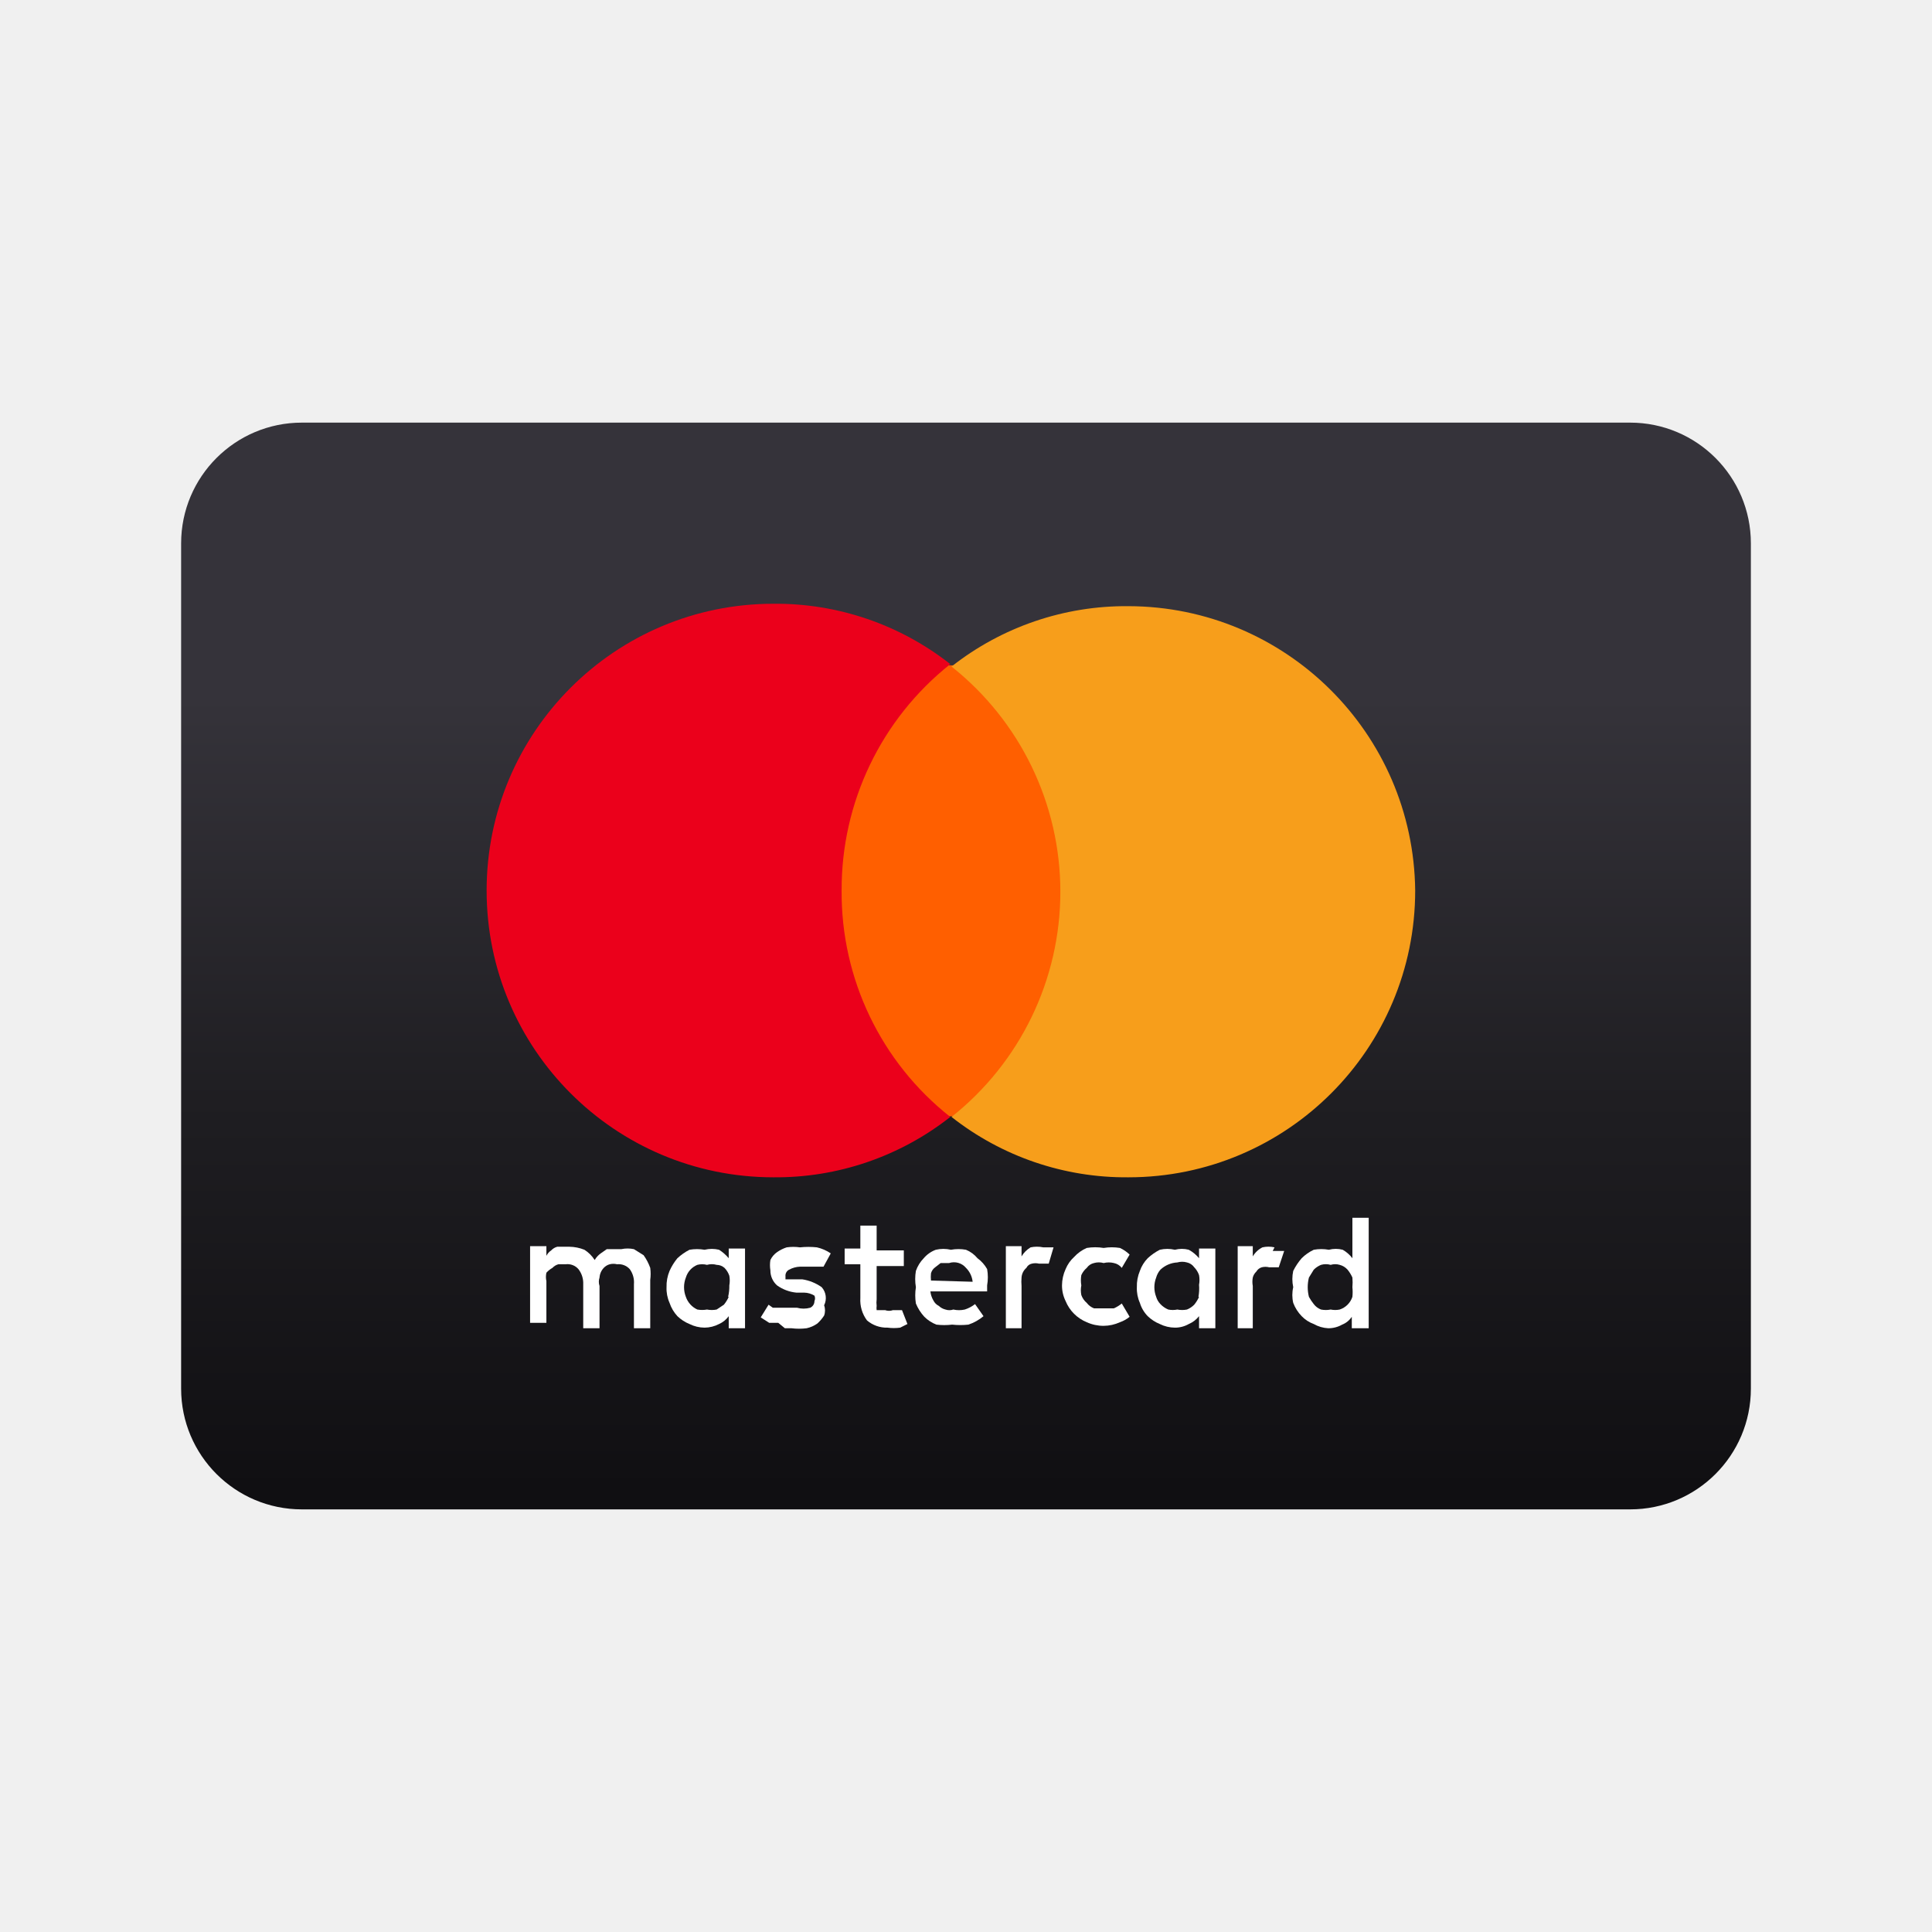
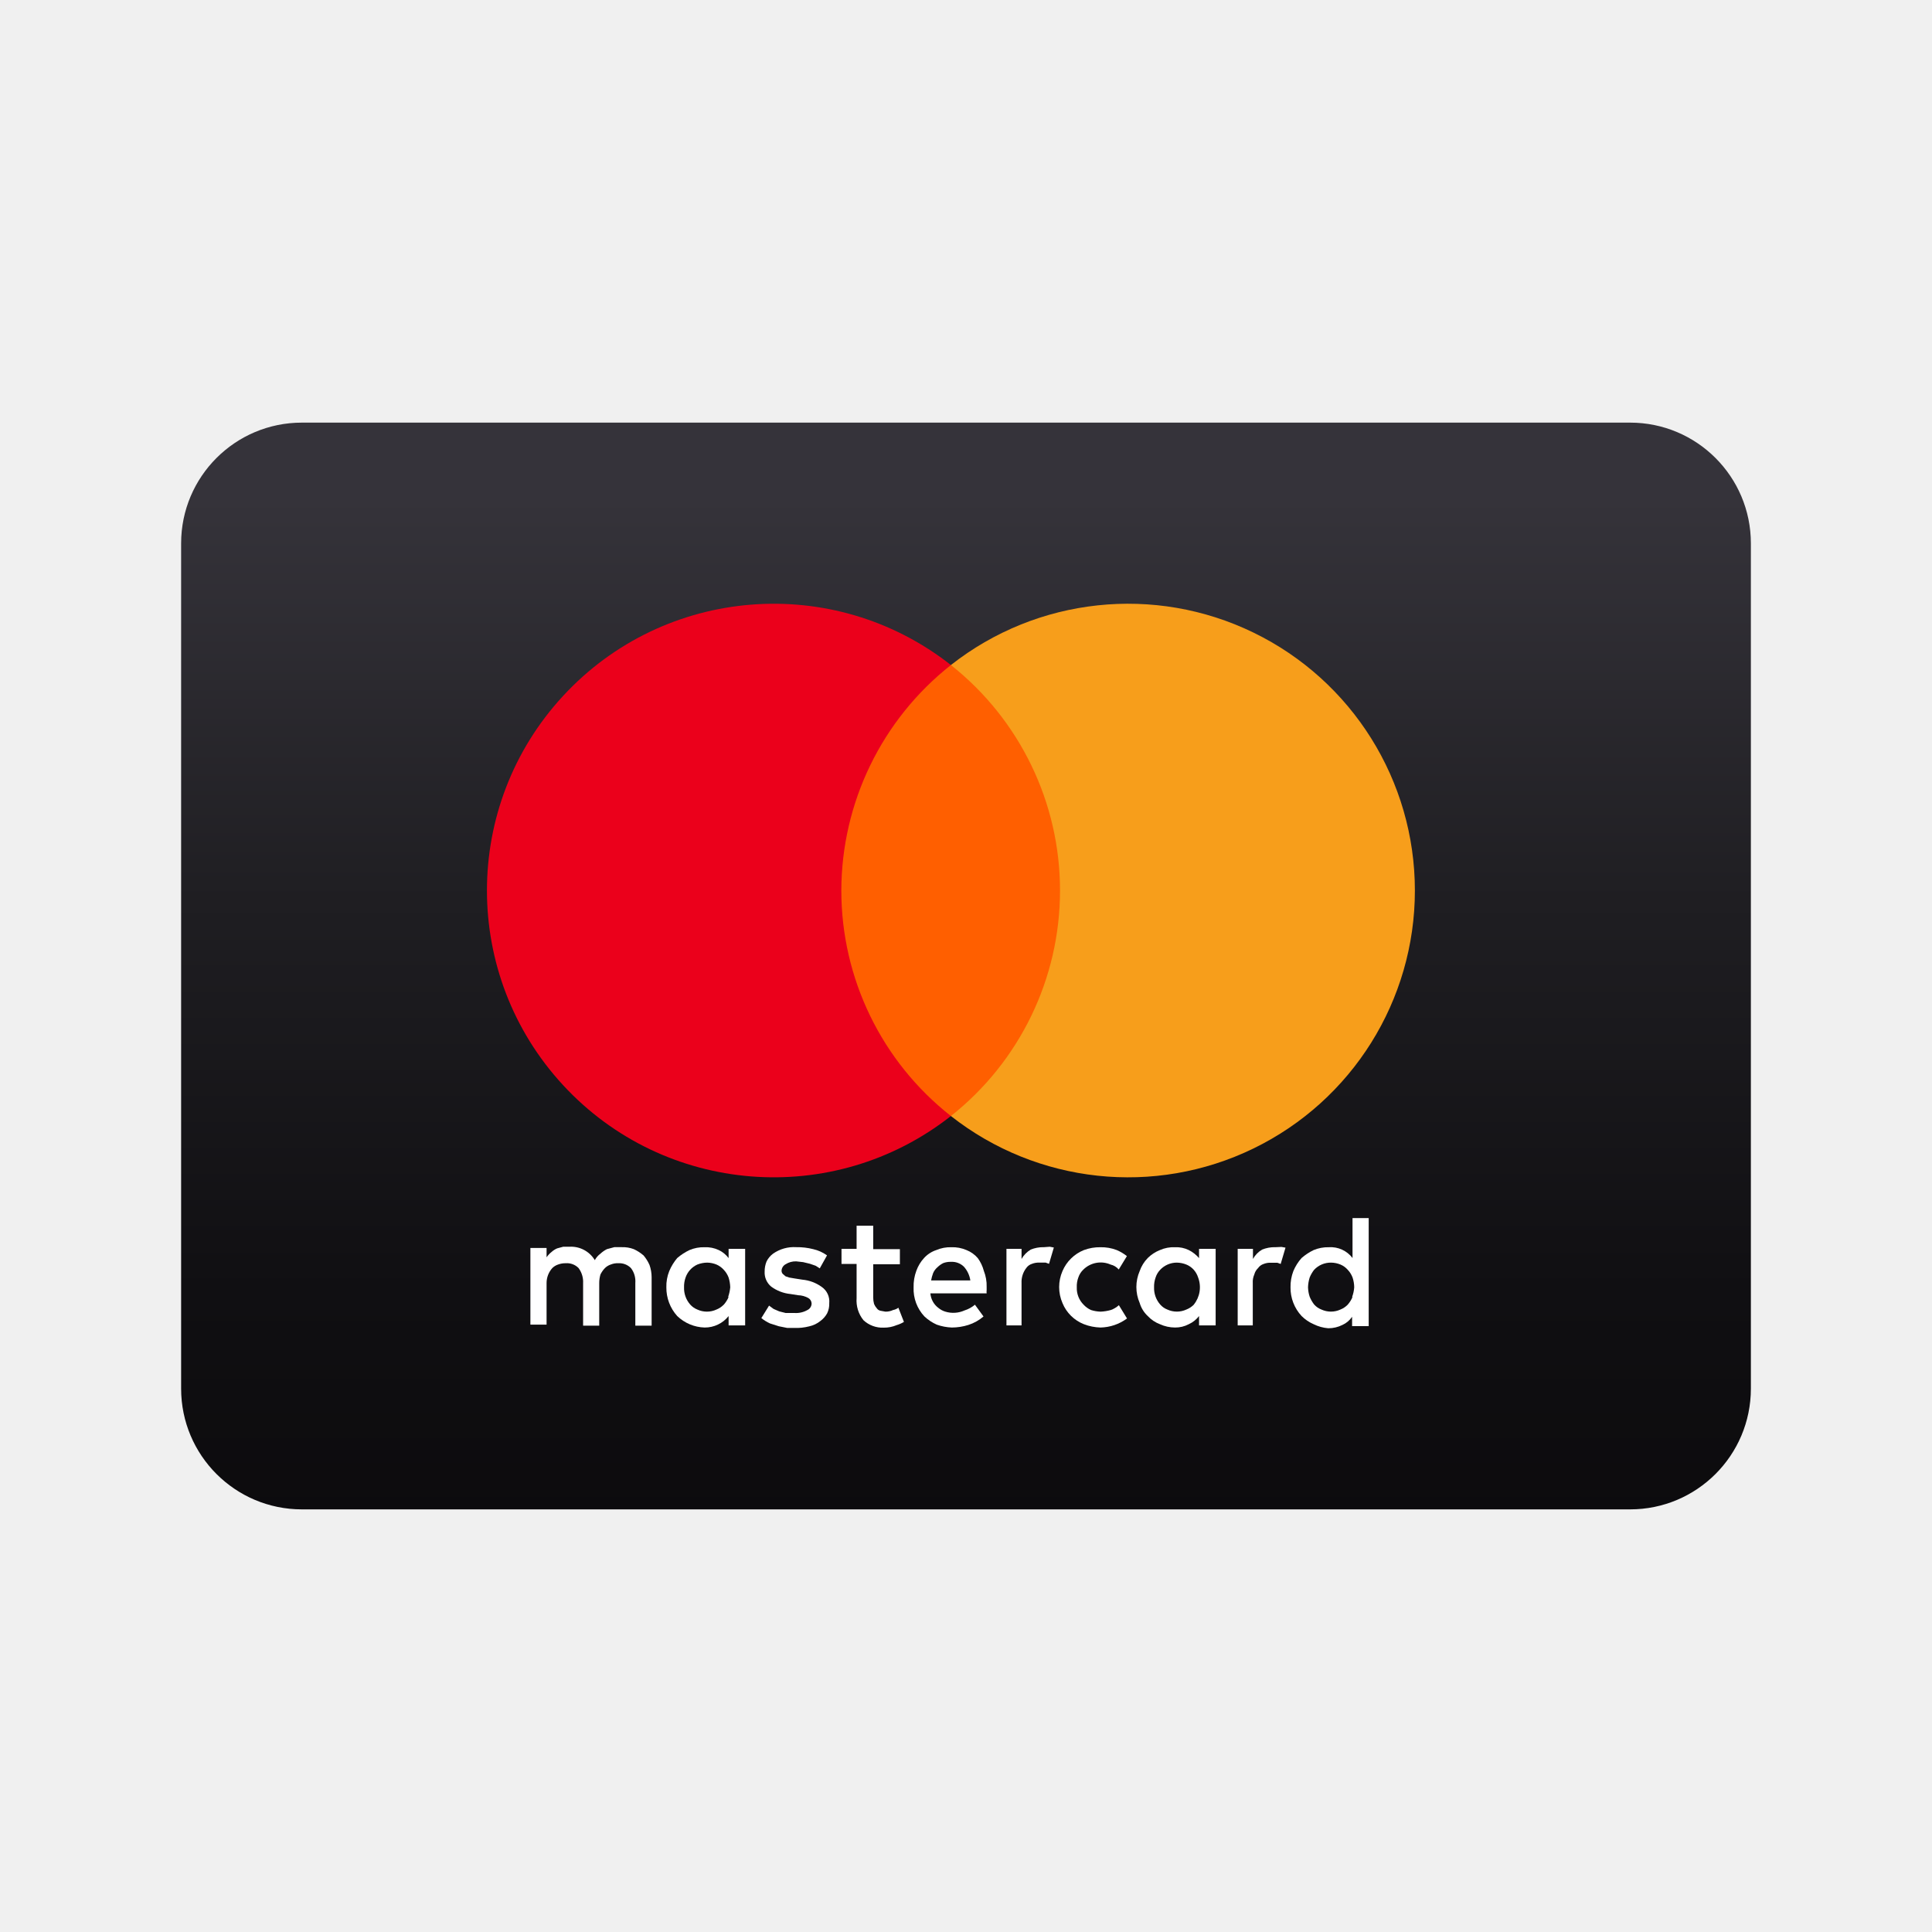
<svg xmlns="http://www.w3.org/2000/svg" viewBox="0 0 32 32">
+   <g id="Square"> </g>
+   <path fill="url(#a)" d="M3 9a2 2 0 0 1 2-2h22a2 2 0 0 1 2 2v14a2 2 0 0 1-2 2H5a2 2 0 0 1-2-2V9Z" />
+   <path fill="#fff" d="M10.658 20.793a.67.67 0 0 0-.16-.103.514.514 0 0 0-.203-.033h-.12l-.123.033a.46.46 0 0 0-.107.075.32.32 0 0 0-.093.107.46.46 0 0 0-.422-.222h-.102l-.1.027a.327.327 0 0 0-.093.06.388.388 0 0 0-.082.088v-.155h-.268v1.27h.268v-.69a.37.37 0 0 1 .095-.247.25.25 0 0 1 .1-.06.34.34 0 0 1 .122-.02.27.27 0 0 1 .213.08c.053.072.08.16.075.25v.704h.267v-.707c0-.047.007-.094.02-.14a.414.414 0 0 1 .075-.107.25.25 0 0 1 .1-.06.295.295 0 0 1 .123-.02.27.27 0 0 1 .207.08c.055.07.08.16.073.25v.704h.27v-.802a.616.616 0 0 0-.035-.203.662.662 0 0 0-.1-.16Z" />
+   <path fill="#fff" fill-rule="evenodd" d="M11.905 20.705c.064.03.12.076.163.133v-.153h.274v1.268h-.274v-.155a.501.501 0 0 1-.398.19.683.683 0 0 1-.453-.19.7.7 0 0 1-.18-.475.67.67 0 0 1 .048-.27.834.834 0 0 1 .132-.216.911.911 0 0 1 .203-.132.598.598 0 0 1 .25-.047.499.499 0 0 1 .235.047Zm.083.905a.479.479 0 0 0 .08-.127h-.008a.691.691 0 0 0 .035-.16.598.598 0 0 0-.027-.163.38.38 0 0 0-.08-.128.345.345 0 0 0-.12-.087.419.419 0 0 0-.155-.032.46.46 0 0 0-.163.032.368.368 0 0 0-.195.215.452.452 0 0 0-.025.163.411.411 0 0 0 .1.282.31.31 0 0 0 .12.085.377.377 0 0 0 .317 0 .347.347 0 0 0 .12-.08Z" />
+   <path fill="#fff" d="M13.61 21.315a.65.65 0 0 0-.322-.12l-.128-.02-.088-.015-.06-.02-.047-.04a.08.08 0 0 1-.02-.053.128.128 0 0 1 .067-.107.307.307 0 0 1 .175-.048l.116.013.112.027.095.033.068.043.12-.215a.625.625 0 0 0-.228-.103 1.076 1.076 0 0 0-.283-.033.6.6 0 0 0-.383.108.356.356 0 0 0-.107.128.426.426 0 0 0-.032.167.302.302 0 0 0 .108.25.645.645 0 0 0 .32.123l.127.02a.37.37 0 0 1 .17.047.11.11 0 0 1 .053.093.123.123 0 0 1-.073.107.382.382 0 0 1-.215.047h-.143l-.107-.027-.092-.04-.075-.055-.128.207a.706.706 0 0 0 .143.088l.147.047.14.028h.115a.864.864 0 0 0 .25-.027.443.443 0 0 0 .183-.088.394.394 0 0 0 .112-.127.354.354 0 0 0 .035-.168.293.293 0 0 0-.125-.27Z" />
+   <path fill="#fff" fill-rule="evenodd" d="M16.008 20.705a.475.475 0 0 1 .187.133.63.63 0 0 1 .1.21c.033.085.05.176.047.267v.055a.178.178 0 0 0 0 .052h-.932a.335.335 0 0 0 .135.243.326.326 0 0 0 .113.06.452.452 0 0 0 .317-.02.5.5 0 0 0 .173-.095l.142.195a.726.726 0 0 1-.25.14.916.916 0 0 1-.275.043.836.836 0 0 1-.25-.048.735.735 0 0 1-.203-.135.665.665 0 0 1-.18-.482.73.73 0 0 1 .046-.276.622.622 0 0 1 .127-.21.477.477 0 0 1 .203-.132.591.591 0 0 1 .25-.047.582.582 0 0 1 .25.047Zm-.553.383a.657.657 0 0 0-.033.12h.65a.438.438 0 0 0-.107-.228.285.285 0 0 0-.215-.08.341.341 0 0 0-.125.02.366.366 0 0 0-.095.067.27.27 0 0 0-.075.1Zm4.235-.383a.547.547 0 0 1 .17.133v-.153h.275v1.268h-.275v-.155a.45.45 0 0 1-.17.135.478.478 0 0 1-.228.055.605.605 0 0 1-.25-.055.526.526 0 0 1-.202-.136.48.48 0 0 1-.133-.215.665.665 0 0 1 0-.53.585.585 0 0 1 .133-.215.605.605 0 0 1 .202-.132.56.56 0 0 1 .25-.047.472.472 0 0 1 .228.047Zm.082.905a.458.458 0 0 0 .073-.45.36.36 0 0 0-.072-.128.333.333 0 0 0-.123-.087.435.435 0 0 0-.16-.032.378.378 0 0 0-.275.12.33.33 0 0 0-.075.127.452.452 0 0 0-.025.163.411.411 0 0 0 .1.282.293.293 0 0 0 .12.085.377.377 0 0 0 .315 0 .358.358 0 0 0 .123-.08Z" />
+   <path fill="#fff" d="M14.793 21.698a.285.285 0 0 1-.128.027l-.082-.015a.095.095 0 0 1-.06-.04.25.25 0 0 1-.046-.073.399.399 0 0 1-.014-.107v-.55h.442v-.25h-.442v-.388h-.275v.383h-.25v.25h.25v.565c-.01.133.03.264.114.367a.46.46 0 0 0 .335.123.533.533 0 0 0 .215-.042.515.515 0 0 0 .12-.053l-.092-.235a.212.212 0 0 1-.088.038Zm2.489-1.041a.551.551 0 0 0-.21.04.432.432 0 0 0-.152.155v-.167h-.25v1.268h.25v-.703A.378.378 0 0 1 17 21a.18.18 0 0 1 .093-.067.295.295 0 0 1 .122-.02h.105l.055.02.08-.27-.067-.013-.106.008Zm3.833 0a.551.551 0 0 0-.21.04.413.413 0 0 0-.152.155v-.167H20.5v1.268h.25v-.703a.298.298 0 0 1 .025-.14.223.223 0 0 1 .063-.107.18.18 0 0 1 .092-.068.29.29 0 0 1 .12-.02h.107l.055.02.08-.27-.067-.012-.11.005Z" />
+   <path fill="#fff" fill-rule="evenodd" d="M22.402 20.837v-.662h.268v1.79h-.275v-.155a.382.382 0 0 1-.16.135A.515.515 0 0 1 22 22a.66.66 0 0 1-.242-.067.643.643 0 0 1-.2-.136.685.685 0 0 1-.183-.474.716.716 0 0 1 .047-.27.776.776 0 0 1 .136-.216.897.897 0 0 1 .2-.132.618.618 0 0 1 .25-.047.455.455 0 0 1 .395.18Zm-.08.773a.479.479 0 0 0 .08-.127h-.007a.578.578 0 0 0 .035-.16.53.53 0 0 0-.027-.163.38.38 0 0 0-.08-.128.325.325 0 0 0-.12-.087.419.419 0 0 0-.155-.032.378.378 0 0 0-.283.12.54.54 0 0 0-.073.127.598.598 0 0 0-.027.163c.002.052.01.104.027.154a.54.54 0 0 0 .073.128.303.303 0 0 0 .122.085.377.377 0 0 0 .315 0 .347.347 0 0 0 .12-.08Z" />
+   <path fill="#fff" d="M17.945 21.027a.409.409 0 0 1 .45-.082.25.25 0 0 1 .135.082l.135-.222a.747.747 0 0 0-.168-.1.716.716 0 0 0-.27-.047.75.75 0 0 0-.274.047.648.648 0 0 0-.355.348.665.665 0 0 0 0 .53.633.633 0 0 0 .355.35c.087.034.18.052.274.055a.765.765 0 0 0 .44-.15l-.135-.22a.388.388 0 0 1-.134.08.732.732 0 0 1-.168.027.58.58 0 0 1-.16-.027.38.38 0 0 1-.122-.088.386.386 0 0 1-.113-.287.422.422 0 0 1 .027-.168.318.318 0 0 1 .083-.128Z" />
+   <path fill="#FF5F00" d="M13.672 11.015h4.155v7.468h-4.155v-7.468Z" />
+   <path fill="#EB001B" d="M13.935 14.75a4.768 4.768 0 0 1 1.815-3.735 4.75 4.75 0 1 0 0 7.47 4.75 4.75 0 0 1-1.815-3.735Z" />
+   <path fill="#F79E1B" d="M23.435 14.75a4.75 4.75 0 0 1-7.685 3.735 4.763 4.763 0 0 0 0-7.47 4.75 4.75 0 0 1 7.685 3.735Z" />
  <defs>
-     <style>.cls-1{fill:none;}.cls-2{fill:url(#Dégradé_sans_nom_208);}.cls-3{fill:#fff;}.cls-4{fill:#ff5f00;}.cls-5{fill:#eb001b;}.cls-6{fill:#f79e1b;}</style>
-     <linearGradient id="Dégradé_sans_nom_208" x1="746.05" y1="-2109.81" x2="746.05" y2="-2106.72" gradientTransform="matrix(8.46, 0, 0, -5.84, -6297.72, -12291.64)" gradientUnits="userSpaceOnUse">
-       <stop offset="0" stop-color="#0b0a0c" />
-       <stop offset="0.27" stop-color="#100f12" />
-       <stop offset="0.63" stop-color="#1f1e22" />
-       <stop offset="1" stop-color="#35333a" />
+     <linearGradient id="a" x1="29.564" x2="29.564" y1="26.254" y2="8.252" gradientUnits="userSpaceOnUse">
+       <stop stop-color="#0B0A0C" />
+       <stop offset=".27" stop-color="#100F12" />
+       <stop offset=".63" stop-color="#1F1E22" />
+       <stop offset="1" stop-color="#35333A" />
    </linearGradient>
  </defs>
-   <g id="Square">
-     <rect class="cls-1" width="32" height="32" />
-   </g>
-   <g id="Icon">
-     <rect class="cls-2" x="3" y="7" width="26" height="18" rx="2" />
-     <path class="cls-3" d="M10.66,20.79l-.16-.1a.51.51,0,0,0-.21,0h-.12l-.12,0-.1.07a.35.35,0,0,0-.1.11.55.55,0,0,0-.17-.17.7.7,0,0,0-.25-.05h-.1l-.1,0a.21.21,0,0,0-.1.06.24.24,0,0,0-.08.09v-.16H8.78v1.27h.27v-.69a.32.32,0,0,1,0-.14A.41.41,0,0,1,9.15,21a.21.21,0,0,1,.1-.06l.12,0a.24.24,0,0,1,.21.08.38.38,0,0,1,.08.25V22h.27v-.7a.22.22,0,0,1,0-.14A.26.26,0,0,1,10,21a.21.21,0,0,1,.1-.06.25.25,0,0,1,.12,0,.25.25,0,0,1,.21.08.37.37,0,0,1,.07.25V22h.27v-.8a.75.75,0,0,0,0-.2A.86.86,0,0,0,10.66,20.79Z" />
-     <path class="cls-3" d="M12.07,20.84a.7.7,0,0,0-.16-.14.51.51,0,0,0-.24,0,.73.73,0,0,0-.25,0,.9.9,0,0,0-.2.14.92.92,0,0,0-.13.21.65.65,0,0,0-.05.27.58.58,0,0,0,.05.26.61.61,0,0,0,.13.22.63.63,0,0,0,.2.13.57.57,0,0,0,.25.06.53.53,0,0,0,.24-.06.4.4,0,0,0,.16-.13V22h.27V20.68h-.27Zm0,.64a.57.57,0,0,1-.08.13l-.12.08a.41.41,0,0,1-.16,0,.45.45,0,0,1-.16,0,.36.36,0,0,1-.19-.21.44.44,0,0,1,0-.32.33.33,0,0,1,.19-.21.32.32,0,0,1,.16,0,.29.29,0,0,1,.16,0A.2.2,0,0,1,12,21a.35.35,0,0,1,.08.13.45.45,0,0,1,0,.16A.76.76,0,0,1,12.06,21.48Z" />
-     <path class="cls-3" d="M13.61,21.32a.75.75,0,0,0-.32-.13l-.13,0h-.09l-.06,0,0,0s0,0,0-.05a.11.11,0,0,1,.06-.11.41.41,0,0,1,.18-.05l.11,0,.12,0,.09,0,.07,0,.12-.22a.67.67,0,0,0-.23-.1,1.33,1.33,0,0,0-.28,0,.78.78,0,0,0-.22,0,.6.6,0,0,0-.16.08.33.33,0,0,0-.11.13.53.53,0,0,0,0,.17.33.33,0,0,0,.11.25.66.66,0,0,0,.32.12l.13,0a.34.34,0,0,1,.17.05.11.11,0,0,1,0,.09.12.12,0,0,1-.07.11.41.41,0,0,1-.22,0H13l-.1,0-.1,0-.07-.05-.13.21.14.09.15,0L13,22h.11a1,1,0,0,0,.25,0,.48.48,0,0,0,.18-.08.69.69,0,0,0,.11-.13.25.25,0,0,0,0-.17A.27.27,0,0,0,13.61,21.32Z" />
-     <path class="cls-3" d="M16.19,20.84A.49.49,0,0,0,16,20.7a.69.69,0,0,0-.25,0,.55.55,0,0,0-.25,0,.48.48,0,0,0-.2.14.57.57,0,0,0-.13.21.81.81,0,0,0,0,.27.86.86,0,0,0,0,.27.74.74,0,0,0,.14.22.58.58,0,0,0,.2.13,1.09,1.09,0,0,0,.26,0,1.26,1.26,0,0,0,.27,0,.77.77,0,0,0,.25-.14l-.14-.2a.56.56,0,0,1-.17.09.43.43,0,0,1-.19,0,.2.2,0,0,1-.13,0,.24.24,0,0,1-.11-.06.2.2,0,0,1-.09-.09.38.38,0,0,1-.05-.15h.94s0,0,0-.05v-.05a.77.77,0,0,0,0-.27A.57.57,0,0,0,16.19,20.84Zm-.77.37a.56.56,0,0,1,0-.12.18.18,0,0,1,.07-.1l.09-.07.14,0A.26.26,0,0,1,16,21a.38.38,0,0,1,.11.23Z" />
-     <path class="cls-3" d="M19.86,20.84a.58.58,0,0,0-.17-.14.45.45,0,0,0-.23,0,.55.55,0,0,0-.25,0,.9.9,0,0,0-.2.14.57.57,0,0,0-.13.21.65.65,0,0,0-.05.27.58.58,0,0,0,.05.26.54.54,0,0,0,.13.22.63.63,0,0,0,.2.13.57.57,0,0,0,.25.06.46.46,0,0,0,.23-.06.43.43,0,0,0,.17-.13V22h.27V20.68h-.27Zm0,.64a.57.57,0,0,1-.08.13.36.36,0,0,1-.12.08.41.41,0,0,1-.16,0,.37.37,0,0,1-.15,0,.38.38,0,0,1-.13-.09.29.29,0,0,1-.07-.12.44.44,0,0,1,0-.32.33.33,0,0,1,.07-.13.44.44,0,0,1,.28-.12.29.29,0,0,1,.16,0,.2.2,0,0,1,.12.08.35.35,0,0,1,.08.13.44.44,0,0,1,0,.16A.78.78,0,0,1,19.85,21.48Z" />
-     <path class="cls-3" d="M14.79,21.7a.19.19,0,0,1-.13,0h-.08s0,0-.06,0a.25.25,0,0,1,0-.07.43.43,0,0,1,0-.11v-.55h.45v-.26h-.45V20.3h-.27v.38h-.26v.26h.26v.56a.56.56,0,0,0,.11.37.5.5,0,0,0,.34.12.78.78,0,0,0,.21,0l.12-.06-.09-.23Z" />
-     <path class="cls-3" d="M17.28,20.66a.52.52,0,0,0-.21,0,.43.43,0,0,0-.15.15v-.17h-.26V22h.26v-.7a.78.78,0,0,1,0-.14A.23.23,0,0,1,17,21a.13.13,0,0,1,.09-.07.25.25,0,0,1,.12,0h.11l.05,0,.08-.27h-.18Z" />
-     <path class="cls-3" d="M21.11,20.66a.45.45,0,0,0-.2,0,.39.39,0,0,0-.16.15v-.17H20.5V22h.25v-.7a.39.39,0,0,1,0-.14.21.21,0,0,1,.06-.1.15.15,0,0,1,.09-.07.25.25,0,0,1,.12,0h.11l.05,0,.09-.27h-.19Z" />
-     <path class="cls-3" d="M22.4,20.17v.67a.54.54,0,0,0-.16-.14.45.45,0,0,0-.23,0,.69.69,0,0,0-.25,0,.72.72,0,0,0-.2.14,1,1,0,0,0-.14.21.63.63,0,0,0,0,.27.57.57,0,0,0,0,.26.64.64,0,0,0,.14.22.53.53,0,0,0,.2.13A.54.54,0,0,0,22,22a.46.46,0,0,0,.23-.06.34.34,0,0,0,.16-.13V22h.28V20.17Zm0,1.31a.33.33,0,0,1-.21.21.37.37,0,0,1-.15,0,.41.41,0,0,1-.16,0,.27.27,0,0,1-.12-.09.83.83,0,0,1-.08-.12.65.65,0,0,1,0-.32l.08-.13a.36.36,0,0,1,.12-.08.29.29,0,0,1,.16,0,.26.26,0,0,1,.15,0,.26.26,0,0,1,.13.08.57.57,0,0,1,.08.13.88.88,0,0,1,0,.16A.78.78,0,0,1,22.4,21.48Z" />
-     <path class="cls-3" d="M18,21a.2.2,0,0,1,.12-.08.29.29,0,0,1,.16,0h0a.35.35,0,0,1,.17,0,.22.22,0,0,1,.13.08l.13-.22a.57.57,0,0,0-.16-.11.84.84,0,0,0-.27,0,.86.86,0,0,0-.28,0,.62.62,0,0,0-.21.15.56.56,0,0,0-.14.2.66.66,0,0,0-.06.27.58.58,0,0,0,.06.26.64.64,0,0,0,.35.35.67.67,0,0,0,.28.06.66.66,0,0,0,.27-.06.51.51,0,0,0,.16-.09l-.13-.22a.57.57,0,0,1-.13.08l-.17,0h0l-.16,0a.27.27,0,0,1-.12-.09.3.3,0,0,1-.09-.13.41.41,0,0,1,0-.16.51.51,0,0,1,0-.17A.34.34,0,0,1,18,21Z" />
-     <rect class="cls-4" x="13.67" y="11.02" width="4.16" height="7.47" />
-     <path class="cls-5" d="M13.94,14.75A4.76,4.76,0,0,1,15.74,11a4.67,4.67,0,0,0-2.93-1,4.75,4.75,0,0,0,0,9.5,4.67,4.67,0,0,0,2.93-1A4.73,4.73,0,0,1,13.94,14.75Z" />
-     <path class="cls-6" d="M23.44,14.75a4.75,4.75,0,0,1-4.75,4.75,4.67,4.67,0,0,1-2.93-1,4.76,4.76,0,0,0,0-7.46,4.67,4.67,0,0,1,2.93-1A4.76,4.76,0,0,1,23.44,14.75Z" />
-   </g>
</svg>
